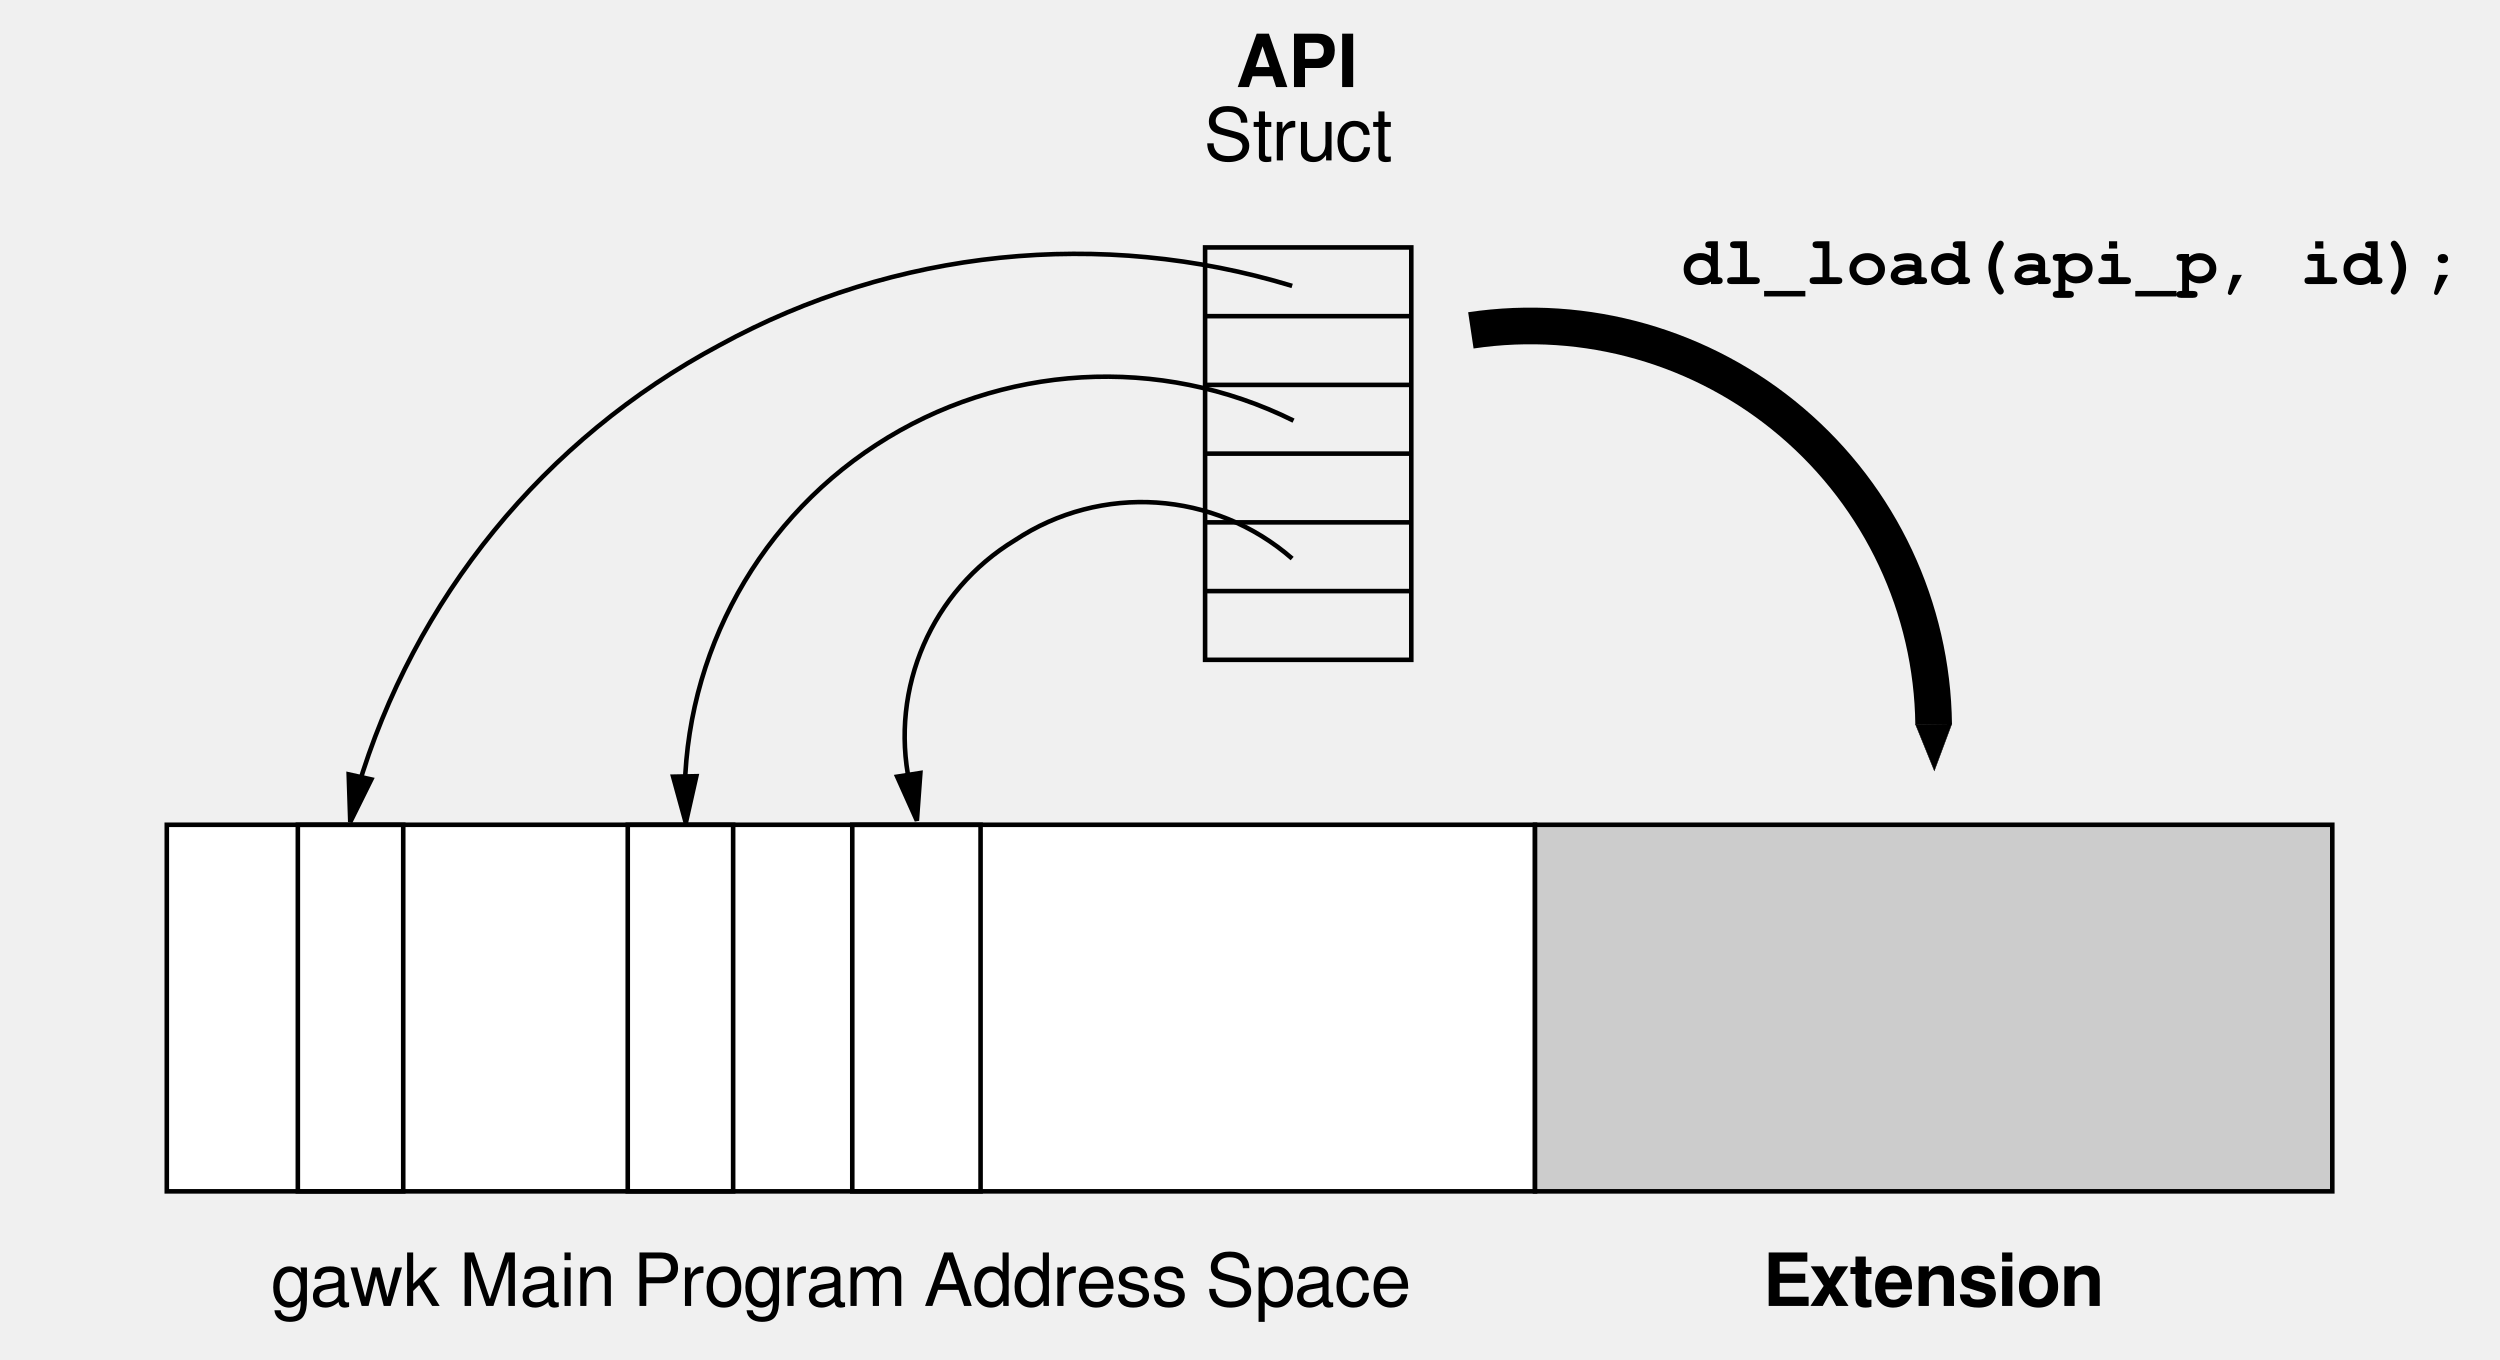
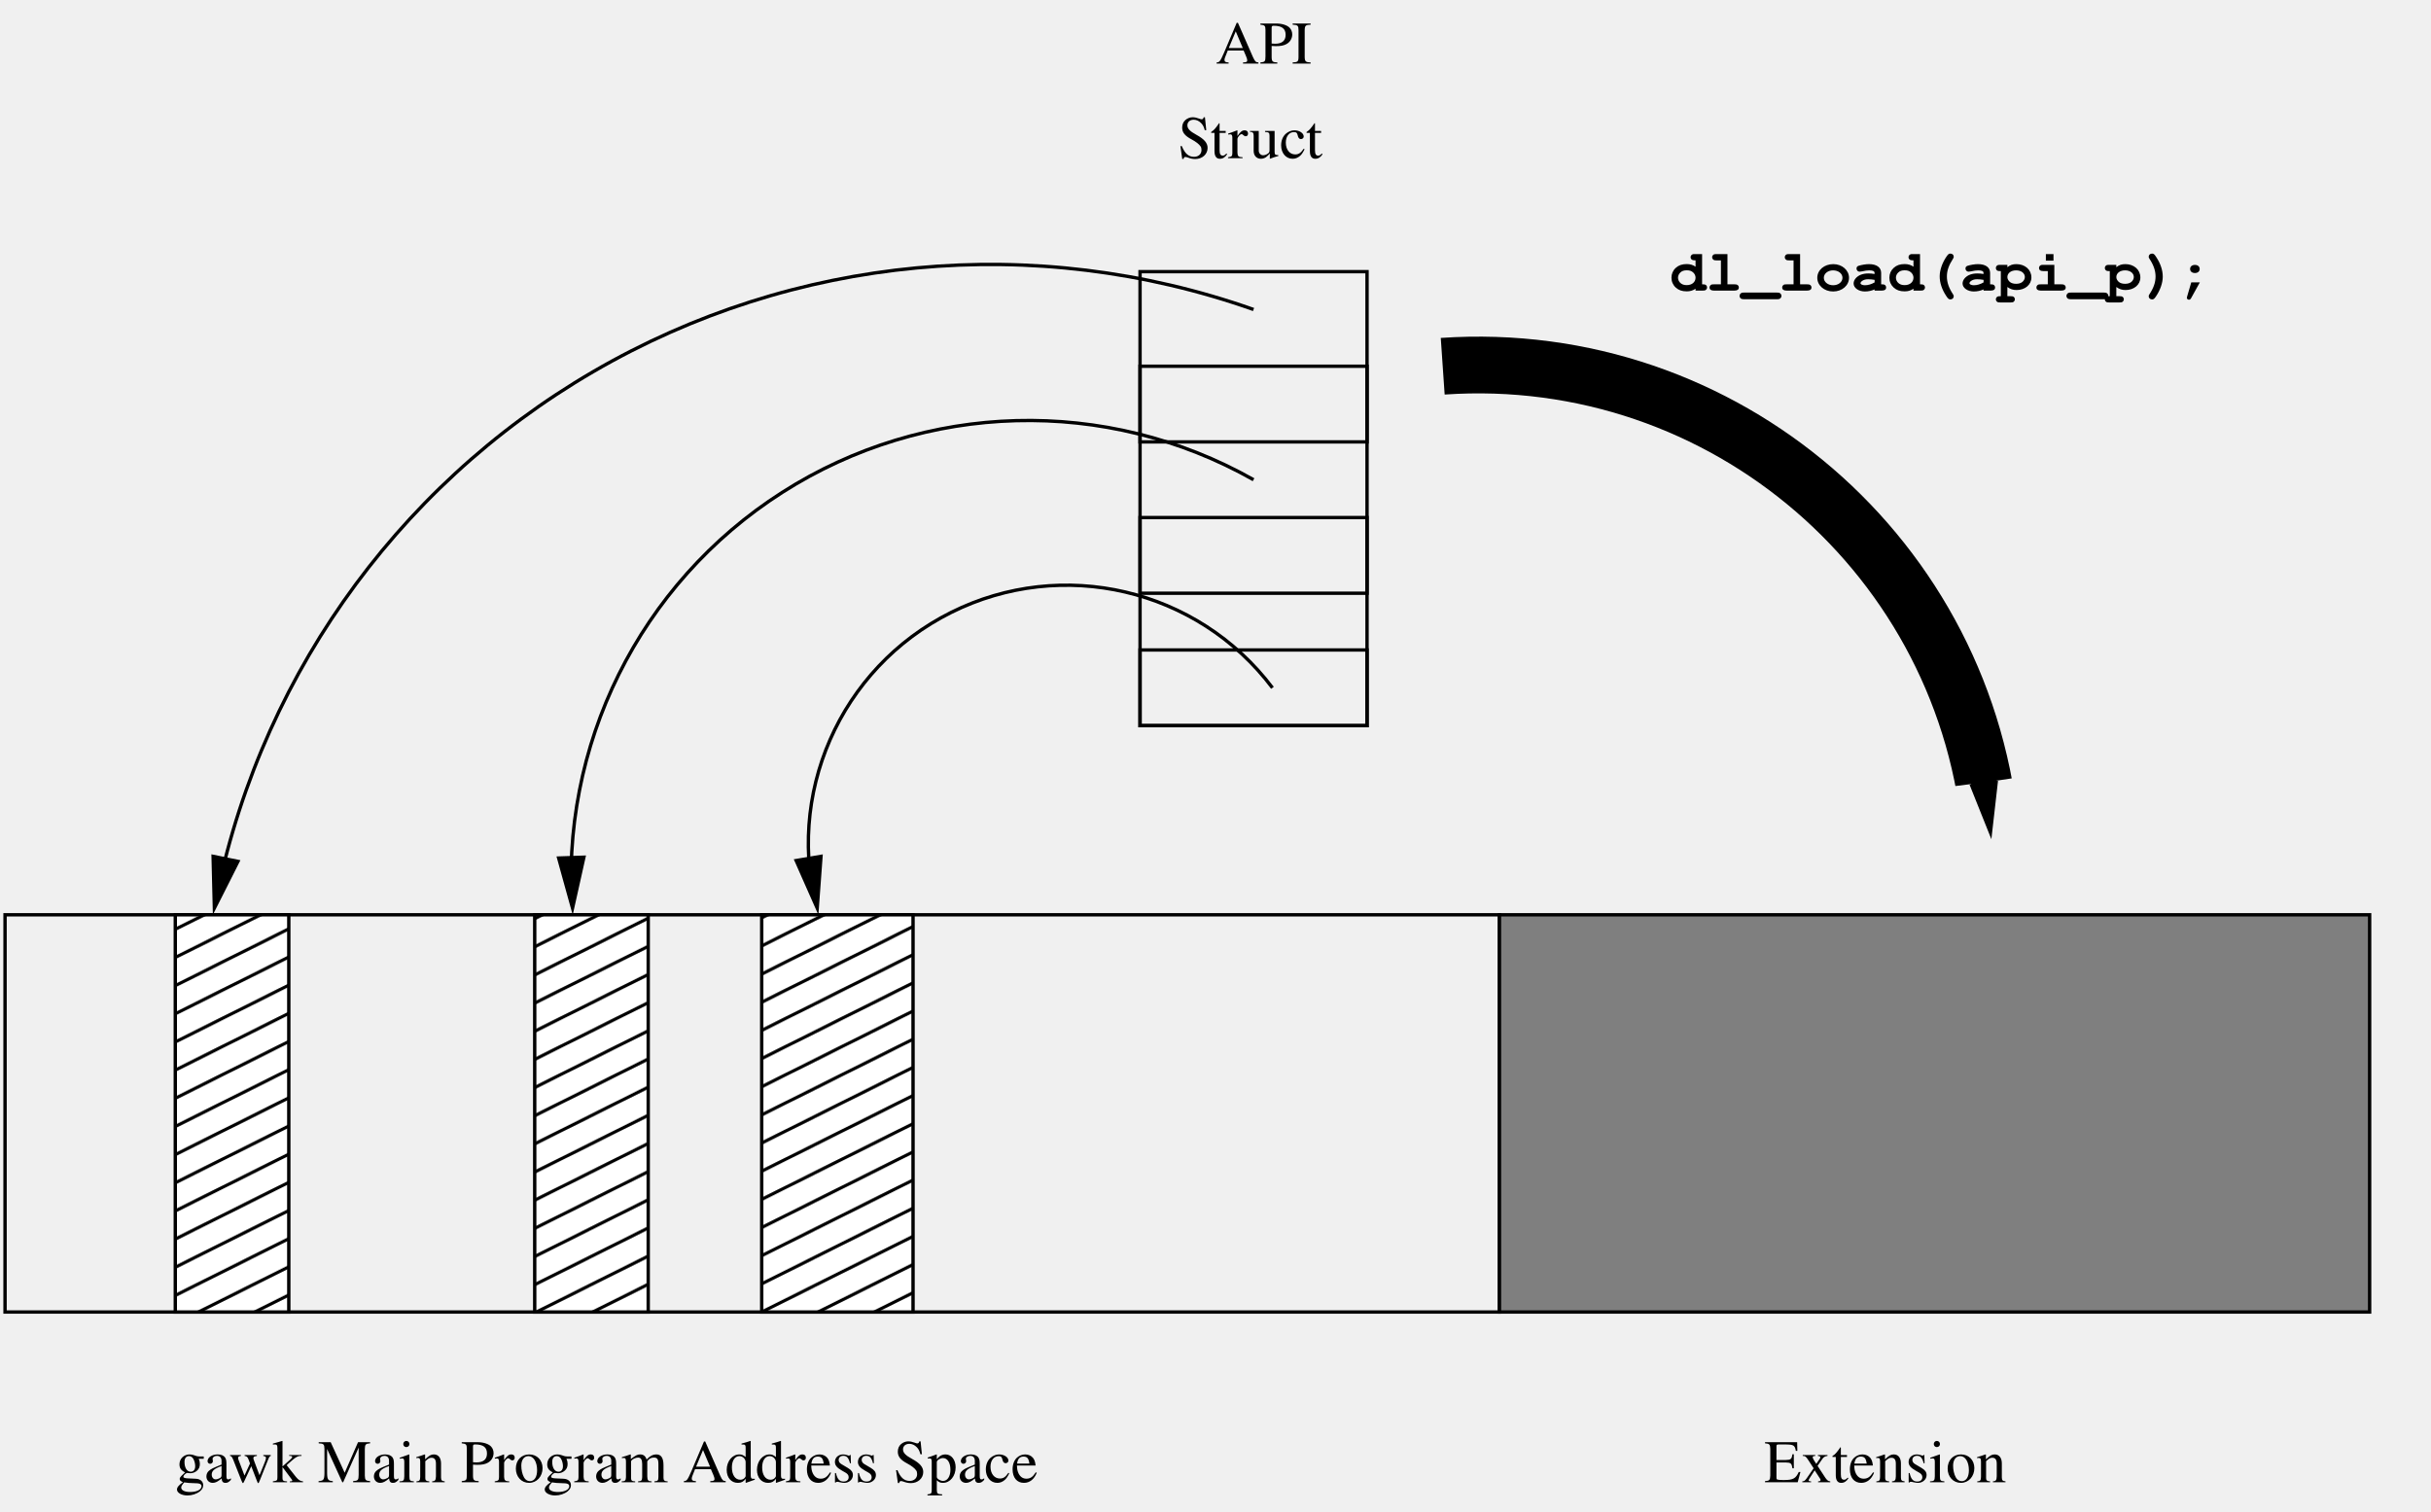
- <svg xmlns="http://www.w3.org/2000/svg" xmlns:xlink="http://www.w3.org/1999/xlink" version="1.1" viewBox="0 0 545.6 296.6">
-   <defs>
-     <pattern xlink:href="#Strips1_5" id="hatching" patternTransform="matrix(0.3,0.6,60,-40,0,0)" />
-     <pattern patternUnits="userSpaceOnUse" width="6" height="1" id="Strips1_5">
-       <rect style="fill:black;stroke:none" x="0" y="-0.5" width="1" height="2" />
-     </pattern>
-   </defs>
-   <g style="stroke:#000;stroke-width:1">
-     <g style="fill:none">
-       <path d="m 78,172.3 a 162,162 0 0 1 79.1,-97 162,162 0 0 1 124.9,-12.9" id="curve1" />
-       <path d="m 149.5,178 a 92,92 0 0 1 41.7,-80.9 92,92 0 0 1 91.1,-5.3" id="curve2" />
-       <path d="m 198.5,170.9 a 50,50 0 0 1 23,-53 50,50 0 0 1 60.5,4" id="curve3" />
-       <g id="api">
-         <rect x="263" y="54" width="45" height="90" />
-         <path d="m 263,69 h 45 m -45,15 h 45 m -45,15 h 45 m -45,15 h 45 m -45,15 h 45" />
-       </g>
-     </g>
-     <path style="fill:#fff" d="m 36.4,260 h 298.6 v -80 h -298.6 z" id="main" />
-     <path style="fill:#ccc;" d="m 335,260 h 174 v -80 h -174 z" id="extension" />
-     <g style="fill:url(#hatching)">
-       <rect x=" 65" y="180" width="23" height="80" id="slot1" />
-       <rect x="137" y="180" width="23" height="80" id="slot2" />
-       <rect x="186" y="180" width="28" height="80" id="slot3" />
-     </g>
+ <svg xmlns="http://www.w3.org/2000/svg" xmlns:xlink="http://www.w3.org/1999/xlink" width="365pt" height="227pt" viewBox="3093 1965 5783 3594">
+   <g fill="none">
+     <defs>
+       <clipPath id="cp0">
+         <path clip-rule="evenodd" d="M 3093,1965 H 8876 V 5559 H 3093 z   M 3659,4013 3600,4001 3592,4145 3605,4148z" />
+       </clipPath>
+     </defs>
+     <path d="M 6075,2700 A 1879 1879 0 0 0 3600 4140" clip-path="url(#cp0)" stroke="#000000" stroke-width="8px" />
+     <polygon points=" 3600,4001 3603,4124 3659,4013 3600,4001" stroke="#000000" stroke-width="8px" stroke-miterlimit="8" fill="#000000" />
+     <defs>
+       <clipPath id="cp1">
+         <path clip-rule="evenodd" d="M 3093,1965 H 8876 V 5559 H 3093 z   M 4482,4003 4422,4005 4448,4147 4462,4147z" />
+       </clipPath>
+     </defs>
+     <path d="M 6075,3105 A 1088 1088 0 0 0 4455 4140" clip-path="url(#cp1)" stroke="#000000" stroke-width="8px" />
+     <polygon points=" 4422,4005 4455,4124 4482,4003 4422,4005" stroke="#000000" stroke-width="8px" stroke-miterlimit="8" fill="#000000" />
+     <defs>
+       <clipPath id="cp2">
+         <path clip-rule="evenodd" d="M 3093,1965 H 8876 V 5559 H 3093 z   M 5046,4001 4987,4011 5034,4148 5048,4146z" />
+       </clipPath>
+     </defs>
+     <path d="M 6120,3600 A 614 614 0 0 0 5040 4140" clip-path="url(#cp2)" stroke="#000000" stroke-width="8px" />
+     <polygon points=" 4987,4011 5037,4124 5046,4001 4987,4011" stroke="#000000" stroke-width="8px" stroke-miterlimit="8" fill="#000000" />
+     <defs>
+       <clipPath id="cp3">
+         <path clip-rule="evenodd" d="M 3093,1965 H 8876 V 5559 H 3093 z   M 7842,3821 7828,3944 7782,3829 7742,3834 7770,4039 7909,4020 7882,3815z" />
+       </clipPath>
+     </defs>
+     <path d="M 6525,2835 A 1225 1225 0 0 1 7830 3960" clip-path="url(#cp3)" stroke="#000000" stroke-width="135px" />
+     <polyline points=" 7842,3821 7828,3944 7782,3829" stroke="#000000" stroke-width="8px" stroke-miterlimit="8" />
+     <rect x="3105" y="4140" width="3555" height="945" stroke="#000000" stroke-width="8px" />
+     <rect x="6660" y="4140" width="2070" height="945" fill="#7f7f7f" stroke="#000000" stroke-width="8px" />
+     <rect x="5805" y="2610" width="540" height="1080" stroke="#000000" stroke-width="8px" />
+     <rect x="5805" y="2835" width="540" height="180" stroke="#000000" stroke-width="8px" />
+     <rect x="5805" y="3195" width="540" height="180" stroke="#000000" stroke-width="8px" />
+     <rect x="5805" y="3510" width="540" height="180" stroke="#000000" stroke-width="8px" />
+     <defs>
+       <rect x="3510" y="4140" width="270" height="945" id="p0" />
+       <pattern id="tile0" patternUnits="userSpaceOnUse" x="0" y="0" width="134" height="67">
+         <g stroke-width="7.5" stroke="#000000" fill="none">
+           <path d="M -7,37 73,-3 M 61,70 141,30" />
+         </g>
+       </pattern>
+     </defs>
+     <use xlink:href="#p0" fill="#ffffff" />
+     <use xlink:href="#p0" fill="url(#tile0)" stroke="#000000" stroke-width="8px" />
+     <defs>
+       <rect x="4365" y="4140" width="270" height="945" id="p1" />
+       <pattern id="tile1" patternUnits="userSpaceOnUse" x="0" y="0" width="134" height="67">
+         <g stroke-width="7.5" stroke="#000000" fill="none">
+           <path d="M -7,37 73,-3 M 61,70 141,30" />
+         </g>
+       </pattern>
+     </defs>
+     <use xlink:href="#p1" fill="#ffffff" />
+     <use xlink:href="#p1" fill="url(#tile1)" stroke="#000000" stroke-width="8px" />
+     <defs>
+       <rect x="4905" y="4140" width="360" height="945" id="p2" />
+       <pattern id="tile2" patternUnits="userSpaceOnUse" x="0" y="0" width="134" height="67">
+         <g stroke-width="7.5" stroke="#000000" fill="none">
+           <path d="M -7,37 73,-3 M 61,70 141,30" />
+         </g>
+       </pattern>
+     </defs>
+     <use xlink:href="#p2" fill="#ffffff" />
+     <use xlink:href="#p2" fill="url(#tile2)" stroke="#000000" stroke-width="8px" />
+     <text xml:space="preserve" x="3510" y="5490" fill="#000000" font-family="Times" font-style="normal" font-weight="normal" font-size="144" text-anchor="start">gawk Main Program Address Space</text>
+     <text xml:space="preserve" x="7290" y="5490" fill="#000000" font-family="Times" font-style="normal" font-weight="normal" font-size="144" text-anchor="start">Extension</text>
+     <text xml:space="preserve" x="5985" y="2115" fill="#000000" font-family="Times" font-style="normal" font-weight="normal" font-size="144" text-anchor="start">API</text>
+     <text xml:space="preserve" x="5895" y="2340" fill="#000000" font-family="Times" font-style="normal" font-weight="normal" font-size="144" text-anchor="start">Struct</text>
+     <text xml:space="preserve" x="7065" y="2655" fill="#000000" font-family="Courier" font-style="normal" font-weight="bold" font-size="144" text-anchor="start">dl_load(api_p);</text>
  </g>
-   <g style="fill:#000;stroke:#000;stroke-width:1">
-     <path d="m 76.1,169 0.34,10.4 4.6,-9.3 z" id="arrowhead1" />
-     <path d="m 146.9,169.5 2.77,10.1 2.3,-10.2 z" id="arrowhead2" />
-     <path d="m 195.8,169.5 4.3,9.6 0.76,-10.4 z" id="arrowhead3" />
-   </g>
-   <g id="thick-arrow">
-     <path style="fill:none;stroke:#000;stroke-width:8" id="curve4" d="m 321,72.1 a 88,88 0 0 1 70,20 88,88 0 0 1 31,66" />
-     <path d="m 418.05,158.1 4.1,10.1 3.8,-10.2 z" id="arrowhead4" style="fill:#000;stroke:#000;stroke-width:0.1;" />
-   </g>
-   <g>
-   </g>
-   <text style="font-weight:bold;font-size:15px;font-family:FreeMono, monospace;-inkscape-font-specification:'FreeMono'" x="367" y="62">dl_load(api_p, id);
-   </text>
-   <text style="font-size:16px;font-family:'Fira Sans','FreeSans',sans-serif;font-weight:600;-inkscape-font-specification:'Fira Sans Semi-Bold'" text-anchor="middle">
-     <tspan x="285.5" y="19">API</tspan>
-     <tspan style="font-weight:normal;-inkscape-font-specification:'Fira Sans'" x="285.5" dy="16">Struct</tspan>
-     <tspan style="font-weight:500;-inkscape-font-specification:'Fira Sans Medium'" x="185.7" y="285">gawk Main Program Address Space</tspan>
-     <tspan x="422" dy="0">Extension</tspan>
-   </text>
</svg>
